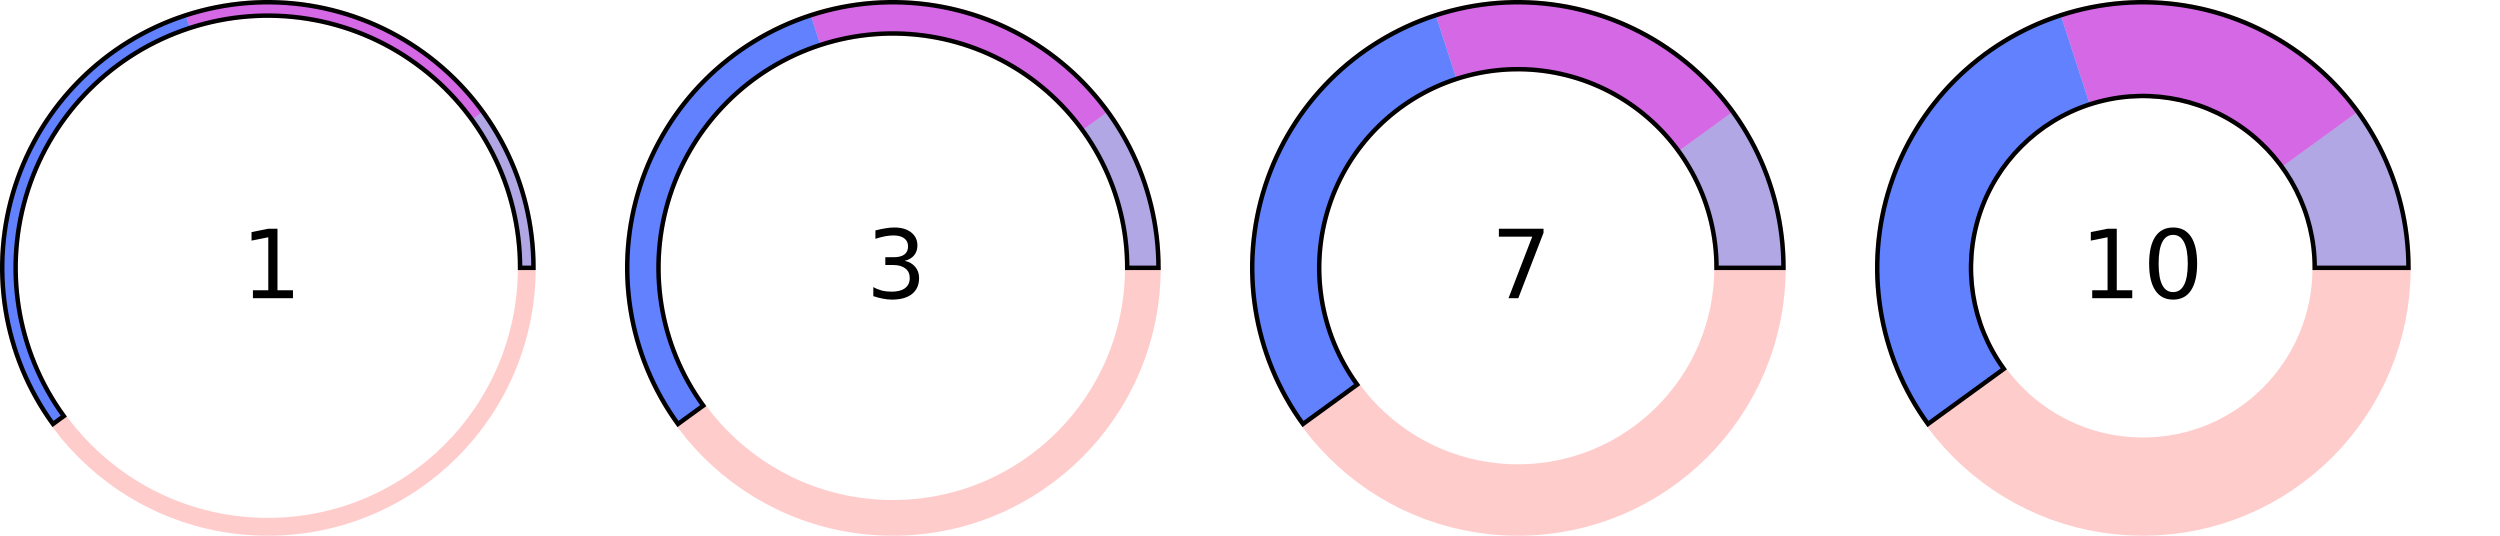
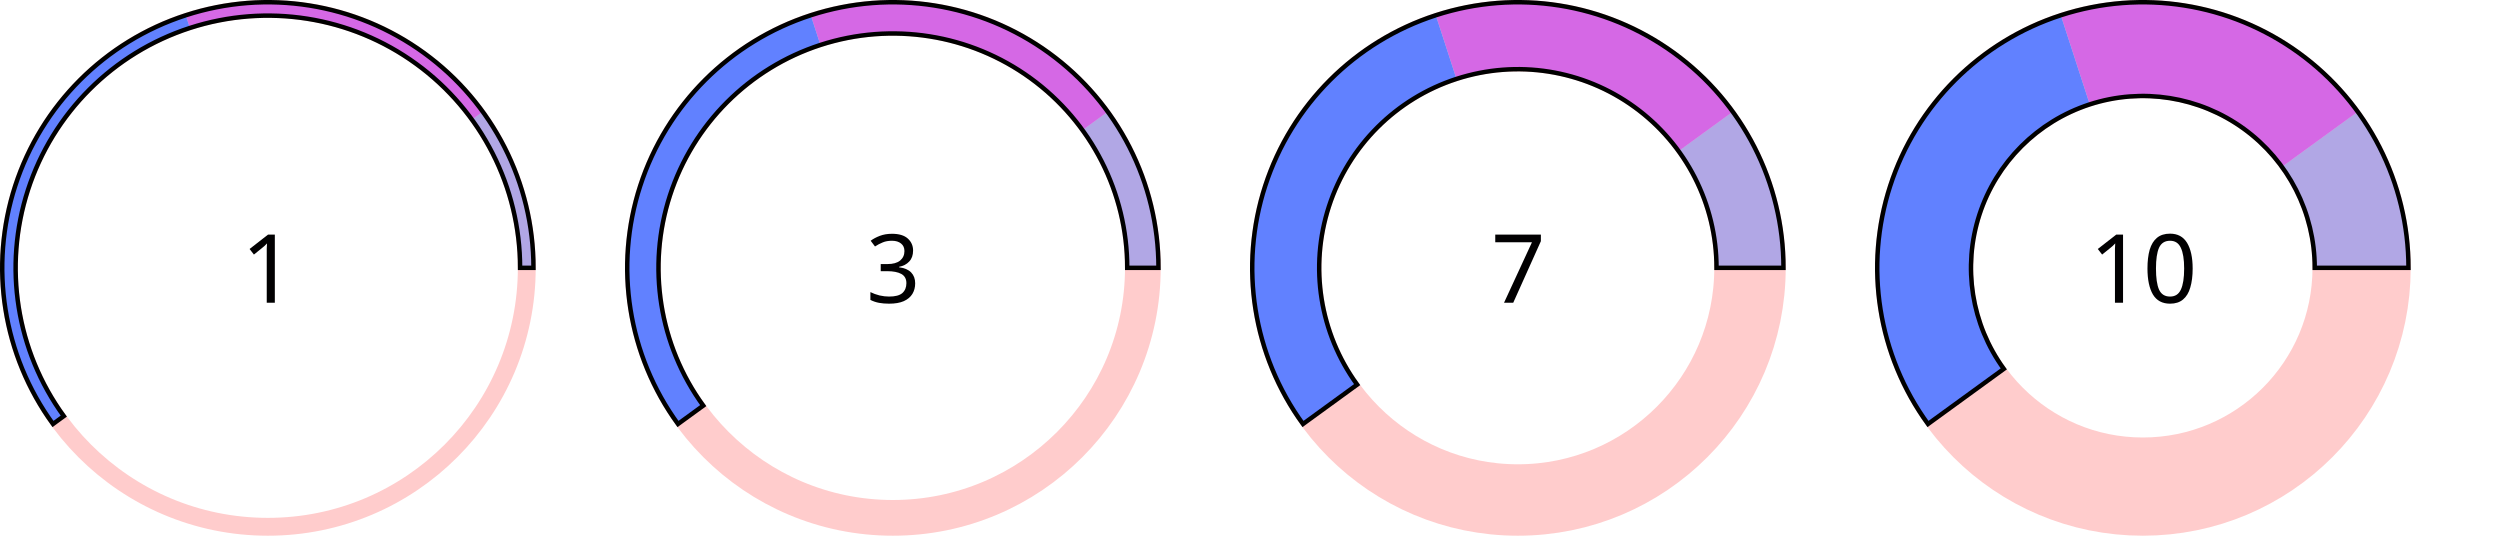
<svg xmlns="http://www.w3.org/2000/svg" xmlns:xlink="http://www.w3.org/1999/xlink" width="280" height="60" viewBox="0 0 280 60">
  <defs>
    <g>
      <g id="glyph-0-0">
-         <path d="M 1.328 -0.891 L 3.047 -0.891 L 3.047 -6.828 L 1.172 -6.453 L 1.172 -7.406 L 3.031 -7.781 L 4.078 -7.781 L 4.078 -0.891 L 5.812 -0.891 L 5.812 0 L 1.328 0 Z M 1.328 -0.891 " />
+         <path d="M 3.781 0 L 2.875 0 L 2.875 -5.328 C 2.875 -5.629 2.875 -5.875 2.875 -6.062 C 2.883 -6.25 2.895 -6.441 2.906 -6.641 C 2.801 -6.523 2.703 -6.426 2.609 -6.344 C 2.516 -6.27 2.395 -6.172 2.25 -6.047 L 1.438 -5.391 L 0.953 -6.016 L 3.016 -7.625 L 3.781 -7.625 Z M 3.781 0 " />
      </g>
      <g id="glyph-0-1">
-         <path d="M 4.328 -4.188 C 4.828 -4.082 5.219 -3.859 5.5 -3.516 C 5.789 -3.18 5.938 -2.766 5.938 -2.266 C 5.938 -1.492 5.672 -0.895 5.141 -0.469 C 4.609 -0.051 3.859 0.156 2.891 0.156 C 2.566 0.156 2.227 0.117 1.875 0.047 C 1.531 -0.016 1.176 -0.109 0.812 -0.234 L 0.812 -1.25 C 1.102 -1.082 1.422 -0.953 1.766 -0.859 C 2.117 -0.773 2.484 -0.734 2.859 -0.734 C 3.516 -0.734 4.016 -0.863 4.359 -1.125 C 4.711 -1.383 4.891 -1.766 4.891 -2.266 C 4.891 -2.723 4.727 -3.078 4.406 -3.328 C 4.082 -3.586 3.633 -3.719 3.062 -3.719 L 2.156 -3.719 L 2.156 -4.594 L 3.109 -4.594 C 3.617 -4.594 4.008 -4.691 4.281 -4.891 C 4.562 -5.098 4.703 -5.398 4.703 -5.797 C 4.703 -6.191 4.562 -6.492 4.281 -6.703 C 4 -6.922 3.594 -7.031 3.062 -7.031 C 2.77 -7.031 2.457 -7 2.125 -6.938 C 1.801 -6.875 1.441 -6.781 1.047 -6.656 L 1.047 -7.594 C 1.441 -7.695 1.812 -7.773 2.156 -7.828 C 2.508 -7.891 2.844 -7.922 3.156 -7.922 C 3.957 -7.922 4.586 -7.738 5.047 -7.375 C 5.516 -7.008 5.75 -6.52 5.75 -5.906 C 5.75 -5.469 5.625 -5.098 5.375 -4.797 C 5.133 -4.504 4.785 -4.301 4.328 -4.188 Z M 4.328 -4.188 " />
+         <path d="M 5.266 -5.844 C 5.266 -5.32 5.117 -4.91 4.828 -4.609 C 4.547 -4.305 4.164 -4.109 3.688 -4.016 L 3.688 -3.969 C 4.289 -3.895 4.742 -3.703 5.047 -3.391 C 5.348 -3.078 5.5 -2.672 5.5 -2.172 C 5.5 -1.723 5.395 -1.328 5.188 -0.984 C 4.977 -0.641 4.656 -0.367 4.219 -0.172 C 3.789 0.016 3.242 0.109 2.578 0.109 C 2.172 0.109 1.797 0.078 1.453 0.016 C 1.117 -0.047 0.797 -0.156 0.484 -0.312 L 0.484 -1.188 C 0.797 -1.031 1.141 -0.906 1.516 -0.812 C 1.891 -0.727 2.242 -0.688 2.578 -0.688 C 3.266 -0.688 3.758 -0.816 4.062 -1.078 C 4.363 -1.348 4.516 -1.719 4.516 -2.188 C 4.516 -2.664 4.328 -3.008 3.953 -3.219 C 3.578 -3.426 3.051 -3.531 2.375 -3.531 L 1.641 -3.531 L 1.641 -4.328 L 2.391 -4.328 C 3.016 -4.328 3.488 -4.457 3.812 -4.719 C 4.133 -4.988 4.297 -5.344 4.297 -5.781 C 4.297 -6.145 4.172 -6.426 3.922 -6.625 C 3.672 -6.832 3.332 -6.938 2.906 -6.938 C 2.5 -6.938 2.148 -6.875 1.859 -6.75 C 1.566 -6.633 1.281 -6.484 1 -6.297 L 0.516 -6.938 C 0.785 -7.145 1.125 -7.328 1.531 -7.484 C 1.938 -7.641 2.395 -7.719 2.906 -7.719 C 3.695 -7.719 4.285 -7.539 4.672 -7.188 C 5.066 -6.832 5.266 -6.383 5.266 -5.844 Z M 5.266 -5.844 " />
      </g>
      <g id="glyph-0-2">
-         <path d="M 0.875 -7.781 L 5.875 -7.781 L 5.875 -7.328 L 3.047 0 L 1.953 0 L 4.609 -6.891 L 0.875 -6.891 Z M 0.875 -7.781 " />
+         <path d="M 1.453 0 L 4.578 -6.766 L 0.469 -6.766 L 0.469 -7.625 L 5.578 -7.625 L 5.578 -6.891 L 2.484 0 Z M 1.453 0 " />
      </g>
      <g id="glyph-0-3">
-         <path d="M 3.391 -7.094 C 2.848 -7.094 2.441 -6.82 2.172 -6.281 C 1.898 -5.75 1.766 -4.945 1.766 -3.875 C 1.766 -2.812 1.898 -2.016 2.172 -1.484 C 2.441 -0.953 2.848 -0.688 3.391 -0.688 C 3.93 -0.688 4.336 -0.953 4.609 -1.484 C 4.891 -2.016 5.031 -2.812 5.031 -3.875 C 5.031 -4.945 4.891 -5.75 4.609 -6.281 C 4.336 -6.82 3.93 -7.094 3.391 -7.094 Z M 3.391 -7.922 C 4.266 -7.922 4.93 -7.578 5.391 -6.891 C 5.848 -6.203 6.078 -5.195 6.078 -3.875 C 6.078 -2.57 5.848 -1.57 5.391 -0.875 C 4.93 -0.188 4.266 0.156 3.391 0.156 C 2.516 0.156 1.848 -0.188 1.391 -0.875 C 0.93 -1.57 0.703 -2.57 0.703 -3.875 C 0.703 -5.195 0.93 -6.203 1.391 -6.891 C 1.848 -7.578 2.516 -7.922 3.391 -7.922 Z M 3.391 -7.922 " />
+         <path d="M 5.578 -3.828 C 5.578 -3.004 5.488 -2.297 5.312 -1.703 C 5.145 -1.117 4.875 -0.672 4.5 -0.359 C 4.133 -0.047 3.648 0.109 3.047 0.109 C 2.18 0.109 1.539 -0.234 1.125 -0.922 C 0.719 -1.617 0.516 -2.586 0.516 -3.828 C 0.516 -4.648 0.598 -5.352 0.766 -5.938 C 0.941 -6.52 1.211 -6.961 1.578 -7.266 C 1.953 -7.578 2.441 -7.734 3.047 -7.734 C 3.898 -7.734 4.535 -7.391 4.953 -6.703 C 5.367 -6.016 5.578 -5.055 5.578 -3.828 Z M 1.469 -3.828 C 1.469 -2.773 1.582 -1.988 1.812 -1.469 C 2.051 -0.945 2.461 -0.688 3.047 -0.688 C 3.609 -0.688 4.008 -0.941 4.25 -1.453 C 4.5 -1.973 4.625 -2.766 4.625 -3.828 C 4.625 -4.859 4.5 -5.633 4.25 -6.156 C 4.008 -6.676 3.609 -6.938 3.047 -6.938 C 2.461 -6.938 2.051 -6.676 1.812 -6.156 C 1.582 -5.633 1.469 -4.859 1.469 -3.828 Z M 1.469 -3.828 " />
      </g>
    </g>
    <clipPath id="clip-0">
-       <path clip-rule="nonzero" d="M 28 25 L 33 25 L 33 34 L 28 34 Z M 28 25 " />
+       <path clip-rule="nonzero" d="M 27 26 L 31 26 L 31 34 L 27 34 Z M 27 26 " />
    </clipPath>
    <clipPath id="clip-1">
      <path clip-rule="nonzero" d="M 58 30 C 58 45.465 45.465 58 30 58 C 14.535 58 2 45.465 2 30 C 2 14.535 14.535 2 30 2 C 45.465 2 58 14.535 58 30 Z M 58 30 " />
    </clipPath>
    <clipPath id="clip-2">
      <path clip-rule="nonzero" d="M 0 0 L 60 0 L 60 60 L 0 60 Z M 0 0 " />
    </clipPath>
    <clipPath id="clip-3">
      <path clip-rule="nonzero" d="M 0 0 L 60 0 L 60 55 L 0 55 Z M 0 0 " />
    </clipPath>
    <clipPath id="clip-4">
-       <path clip-rule="nonzero" d="M 97 25 L 103 25 L 103 34 L 97 34 Z M 97 25 " />
+       <path clip-rule="nonzero" d="M 97 26 L 103 26 L 103 35 L 97 35 Z M 97 26 " />
    </clipPath>
    <clipPath id="clip-5">
      <path clip-rule="nonzero" d="M 126 30 C 126 44.359 114.359 56 100 56 C 85.641 56 74 44.359 74 30 C 74 15.641 85.641 4 100 4 C 114.359 4 126 15.641 126 30 Z M 126 30 " />
    </clipPath>
    <clipPath id="clip-6">
      <path clip-rule="nonzero" d="M 70 0 L 130 0 L 130 60 L 70 60 Z M 70 0 " />
    </clipPath>
    <clipPath id="clip-7">
      <path clip-rule="nonzero" d="M 70 0 L 130 0 L 130 55 L 70 55 Z M 70 0 " />
    </clipPath>
    <clipPath id="clip-8">
-       <path clip-rule="nonzero" d="M 167 25 L 173 25 L 173 34 L 167 34 Z M 167 25 " />
+       <path clip-rule="nonzero" d="M 167 26 L 173 26 L 173 34 L 167 34 Z M 167 26 " />
    </clipPath>
    <clipPath id="clip-9">
      <path clip-rule="nonzero" d="M 192 30 C 192 42.148 182.148 52 170 52 C 157.852 52 148 42.148 148 30 C 148 17.852 157.852 8 170 8 C 182.148 8 192 17.852 192 30 Z M 192 30 " />
    </clipPath>
    <clipPath id="clip-10">
      <path clip-rule="nonzero" d="M 140 0 L 200 0 L 200 60 L 140 60 Z M 140 0 " />
    </clipPath>
    <clipPath id="clip-11">
      <path clip-rule="nonzero" d="M 140 0 L 200 0 L 200 55 L 140 55 Z M 140 0 " />
    </clipPath>
    <clipPath id="clip-12">
-       <path clip-rule="nonzero" d="M 234 25 L 247 25 L 247 34 L 234 34 Z M 234 25 " />
+       <path clip-rule="nonzero" d="M 234 26 L 246 26 L 246 35 L 234 35 Z M 234 26 " />
    </clipPath>
    <clipPath id="clip-13">
      <path clip-rule="nonzero" d="M 259 30 C 259 40.492 250.492 49 240 49 C 229.508 49 221 40.492 221 30 C 221 19.508 229.508 11 240 11 C 250.492 11 259 19.508 259 30 Z M 259 30 " />
    </clipPath>
    <clipPath id="clip-14">
      <path clip-rule="nonzero" d="M 210 0 L 270 0 L 270 60 L 210 60 Z M 210 0 " />
    </clipPath>
    <clipPath id="clip-15">
      <path clip-rule="nonzero" d="M 210 0 L 270 0 L 270 55 L 210 55 Z M 210 0 " />
    </clipPath>
  </defs>
  <g clip-path="url(#clip-0)">
    <g clip-path="url(#clip-1)">
      <g fill="rgb(0.5%, 0%, 0.5%)" fill-opacity="1">
-         <use xlink:href="#glyph-0-0" x="27" y="33.401" />
+         <use xlink:href="#glyph-0-0" x="27" y="33.903" />
      </g>
    </g>
  </g>
  <g clip-path="url(#clip-2)">
    <path fill="none" stroke-width="2" stroke-linecap="butt" stroke-linejoin="miter" stroke="rgb(100%, 0%, 0%)" stroke-opacity="0.2" stroke-miterlimit="10" d="M 58 29 C 58 45.016 45.016 58 29 58 C 12.984 58 0 45.016 0 29 C 0 12.984 12.984 0 29 0 C 45.016 0 58 12.984 58 29 Z M 58 29 " transform="matrix(1, 0, 0, 1, 1, 1)" />
  </g>
  <path fill-rule="nonzero" fill="rgb(38.039%, 50.588%, 100%)" fill-opacity="0.49" d="M 54.066 12.512 C 57.762 17.598 59.75 23.719 59.75 30 L 58.25 30 C 58.25 24.035 56.363 18.223 52.855 13.395 Z M 54.066 12.512 " />
  <path fill-rule="nonzero" fill="rgb(66.667%, 0%, 100%)" fill-opacity="0.49" d="M 20.809 1.707 C 33.062 -2.277 46.492 2.086 54.066 12.512 L 52.855 13.395 C 45.66 3.492 32.91 -0.648 21.27 3.133 Z M 20.809 1.707 " />
  <path fill-rule="nonzero" fill="rgb(38.039%, 50.588%, 100%)" fill-opacity="1" d="M 5.934 47.488 C 0.336 39.781 -1.238 29.863 1.707 20.809 C 4.648 11.75 11.75 4.648 20.809 1.707 L 21.27 3.133 C 12.668 5.926 5.926 12.668 3.133 21.27 C 0.34 29.871 1.828 39.289 7.145 46.605 Z M 5.934 47.488 " />
  <g clip-path="url(#clip-3)">
    <path fill="none" stroke-width="0.5" stroke-linecap="butt" stroke-linejoin="miter" stroke="rgb(0%, 0%, 0%)" stroke-opacity="1" stroke-miterlimit="10" d="M 5.684 47.238 C 0.086 39.531 -1.488 29.613 1.457 20.559 C 4.398 11.5 11.5 4.398 20.559 1.457 C 29.613 -1.488 39.531 0.086 47.238 5.684 C 54.941 11.277 59.5 20.227 59.5 29.75 L 58 29.75 C 58 20.707 53.672 12.211 46.355 6.895 C 39.039 1.578 29.621 0.09 21.02 2.883 C 12.418 5.676 5.676 12.418 2.883 21.02 C 0.09 29.621 1.578 39.039 6.895 46.355 Z M 5.684 47.238 " transform="matrix(1, 0, 0, 1, 0.25, 0.25)" />
  </g>
  <g clip-path="url(#clip-4)">
    <g clip-path="url(#clip-5)">
      <g fill="rgb(0.5%, 0%, 0.5%)" fill-opacity="1">
-         <use xlink:href="#glyph-0-1" x="97" y="33.401" />
+         <use xlink:href="#glyph-0-1" x="97" y="33.903" />
      </g>
    </g>
  </g>
  <g clip-path="url(#clip-6)">
    <path fill="none" stroke-width="4" stroke-linecap="butt" stroke-linejoin="miter" stroke="rgb(100%, 0%, 0%)" stroke-opacity="0.2" stroke-miterlimit="10" d="M 56 28 C 56 43.465 43.465 56 28 56 C 12.535 56 0 43.465 0 28 C 0 12.535 12.535 0 28 0 C 43.465 0 56 12.535 56 28 Z M 56 28 " transform="matrix(1, 0, 0, 1, 72, 2)" />
  </g>
  <path fill-rule="nonzero" fill="rgb(38.039%, 50.588%, 100%)" fill-opacity="0.49" d="M 124.066 12.512 C 127.762 17.598 129.75 23.719 129.75 30 L 126.25 30 C 126.25 24.457 124.496 19.055 121.238 14.57 Z M 124.066 12.512 " />
  <path fill-rule="nonzero" fill="rgb(66.667%, 0%, 100%)" fill-opacity="0.49" d="M 90.809 1.707 C 103.062 -2.277 116.492 2.086 124.066 12.512 L 121.238 14.57 C 114.551 5.371 102.703 1.52 91.887 5.035 Z M 90.809 1.707 " />
  <path fill-rule="nonzero" fill="rgb(38.039%, 50.588%, 100%)" fill-opacity="1" d="M 75.934 47.488 C 70.336 39.781 68.762 29.863 71.707 20.809 C 74.648 11.75 81.75 4.648 90.809 1.707 L 91.887 5.035 C 83.898 7.633 77.633 13.898 75.035 21.887 C 72.438 29.879 73.824 38.633 78.762 45.43 Z M 75.934 47.488 " />
  <g clip-path="url(#clip-7)">
    <path fill="none" stroke-width="0.5" stroke-linecap="butt" stroke-linejoin="miter" stroke="rgb(0%, 0%, 0%)" stroke-opacity="1" stroke-miterlimit="10" d="M 5.684 47.238 C 0.086 39.531 -1.488 29.613 1.457 20.559 C 4.398 11.5 11.5 4.398 20.559 1.457 C 29.613 -1.488 39.531 0.086 47.238 5.684 C 54.941 11.277 59.5 20.227 59.5 29.75 L 56 29.75 C 56 21.348 51.977 13.453 45.18 8.512 C 38.383 3.574 29.629 2.188 21.637 4.785 C 13.648 7.383 7.383 13.648 4.785 21.637 C 2.188 29.629 3.574 38.383 8.512 45.18 Z M 5.684 47.238 " transform="matrix(1, 0, 0, 1, 70.25, 0.25)" />
  </g>
  <g clip-path="url(#clip-8)">
    <g clip-path="url(#clip-9)">
      <g fill="rgb(0.5%, 0%, 0.5%)" fill-opacity="1">
-         <use xlink:href="#glyph-0-2" x="167" y="33.401" />
+         <use xlink:href="#glyph-0-2" x="167" y="33.903" />
      </g>
    </g>
  </g>
  <g clip-path="url(#clip-10)">
    <path fill="none" stroke-width="8" stroke-linecap="butt" stroke-linejoin="miter" stroke="rgb(100%, 0%, 0%)" stroke-opacity="0.2" stroke-miterlimit="10" d="M 52 26 C 52 40.359 40.359 52 26 52 C 11.641 52 0 40.359 0 26 C 0 11.641 11.641 0 26 0 C 40.359 0 52 11.641 52 26 Z M 52 26 " transform="matrix(1, 0, 0, 1, 144, 4)" />
  </g>
  <path fill-rule="nonzero" fill="rgb(38.039%, 50.588%, 100%)" fill-opacity="0.49" d="M 194.066 12.512 C 197.762 17.598 199.75 23.719 199.75 30 L 192.25 30 C 192.25 25.301 190.762 20.723 188 16.922 Z M 194.066 12.512 " />
  <path fill-rule="nonzero" fill="rgb(66.667%, 0%, 100%)" fill-opacity="0.49" d="M 160.809 1.707 C 173.062 -2.277 186.492 2.086 194.066 12.512 L 188 16.922 C 182.336 9.125 172.293 5.859 163.125 8.84 Z M 160.809 1.707 " />
  <path fill-rule="nonzero" fill="rgb(38.039%, 50.588%, 100%)" fill-opacity="1" d="M 145.934 47.488 C 140.336 39.781 138.762 29.863 141.707 20.809 C 144.648 11.75 151.75 4.648 160.809 1.707 L 163.125 8.84 C 156.352 11.039 151.039 16.352 148.84 23.125 C 146.637 29.898 147.812 37.316 152 43.078 Z M 145.934 47.488 " />
  <g clip-path="url(#clip-11)">
    <path fill="none" stroke-width="0.5" stroke-linecap="butt" stroke-linejoin="miter" stroke="rgb(0%, 0%, 0%)" stroke-opacity="1" stroke-miterlimit="10" d="M 5.684 47.238 C 0.086 39.531 -1.488 29.613 1.457 20.559 C 4.398 11.5 11.5 4.398 20.559 1.457 C 29.613 -1.488 39.531 0.086 47.238 5.684 C 54.941 11.277 59.5 20.227 59.5 29.75 L 52 29.75 C 52 22.629 48.59 15.938 42.828 11.75 C 37.066 7.562 29.648 6.387 22.875 8.59 C 16.102 10.789 10.789 16.102 8.59 22.875 C 6.387 29.648 7.562 37.066 11.75 42.828 Z M 5.684 47.238 " transform="matrix(1, 0, 0, 1, 140.25, 0.25)" />
  </g>
  <g clip-path="url(#clip-12)">
    <g clip-path="url(#clip-13)">
      <g fill="rgb(0.5%, 0%, 0.5%)" fill-opacity="1">
-         <use xlink:href="#glyph-0-0" x="233" y="33.401" />
-         <use xlink:href="#glyph-0-3" x="240" y="33.401" />
+         <use xlink:href="#glyph-0-0" x="234" y="33.903" />
+         <use xlink:href="#glyph-0-3" x="240" y="33.903" />
      </g>
    </g>
  </g>
  <g clip-path="url(#clip-14)">
    <path fill="none" stroke-width="11" stroke-linecap="butt" stroke-linejoin="miter" stroke="rgb(100%, 0%, 0%)" stroke-opacity="0.2" stroke-miterlimit="10" d="M 49 24.5 C 49 38.031 38.031 49 24.5 49 C 10.969 49 0 38.031 0 24.5 C 0 10.969 10.969 0 24.5 0 C 38.031 0 49 10.969 49 24.5 Z M 49 24.5 " transform="matrix(1, 0, 0, 1, 215.5, 5.5)" />
  </g>
  <path fill-rule="nonzero" fill="rgb(38.039%, 50.588%, 100%)" fill-opacity="0.49" d="M 264.066 12.512 C 267.762 17.598 269.75 23.719 269.75 30 L 259.25 30 C 259.25 25.934 257.965 21.973 255.574 18.684 Z M 264.066 12.512 " />
  <path fill-rule="nonzero" fill="rgb(66.667%, 0%, 100%)" fill-opacity="0.49" d="M 230.809 1.707 C 243.062 -2.277 256.492 2.086 264.066 12.512 L 255.574 18.684 C 250.672 11.938 241.984 9.113 234.051 11.691 Z M 230.809 1.707 " />
  <path fill-rule="nonzero" fill="rgb(38.039%, 50.588%, 100%)" fill-opacity="1" d="M 215.934 47.488 C 210.336 39.781 208.762 29.863 211.707 20.809 C 214.648 11.75 221.75 4.648 230.809 1.707 L 234.051 11.691 C 228.191 13.598 223.598 18.191 221.691 24.051 C 219.789 29.91 220.805 36.328 224.426 41.316 Z M 215.934 47.488 " />
  <g clip-path="url(#clip-15)">
    <path fill="none" stroke-width="0.5" stroke-linecap="butt" stroke-linejoin="miter" stroke="rgb(0%, 0%, 0%)" stroke-opacity="1" stroke-miterlimit="10" d="M 5.684 47.238 C 0.086 39.531 -1.488 29.613 1.457 20.559 C 4.398 11.5 11.5 4.398 20.559 1.457 C 29.613 -1.488 39.531 0.086 47.238 5.684 C 54.941 11.277 59.5 20.227 59.5 29.75 L 49 29.75 C 49 23.59 46.051 17.797 41.066 14.176 C 36.078 10.555 29.66 9.539 23.801 11.441 C 17.941 13.348 13.348 17.941 11.441 23.801 C 9.539 29.66 10.555 36.078 14.176 41.066 Z M 5.684 47.238 " transform="matrix(1, 0, 0, 1, 210.25, 0.25)" />
  </g>
</svg>
